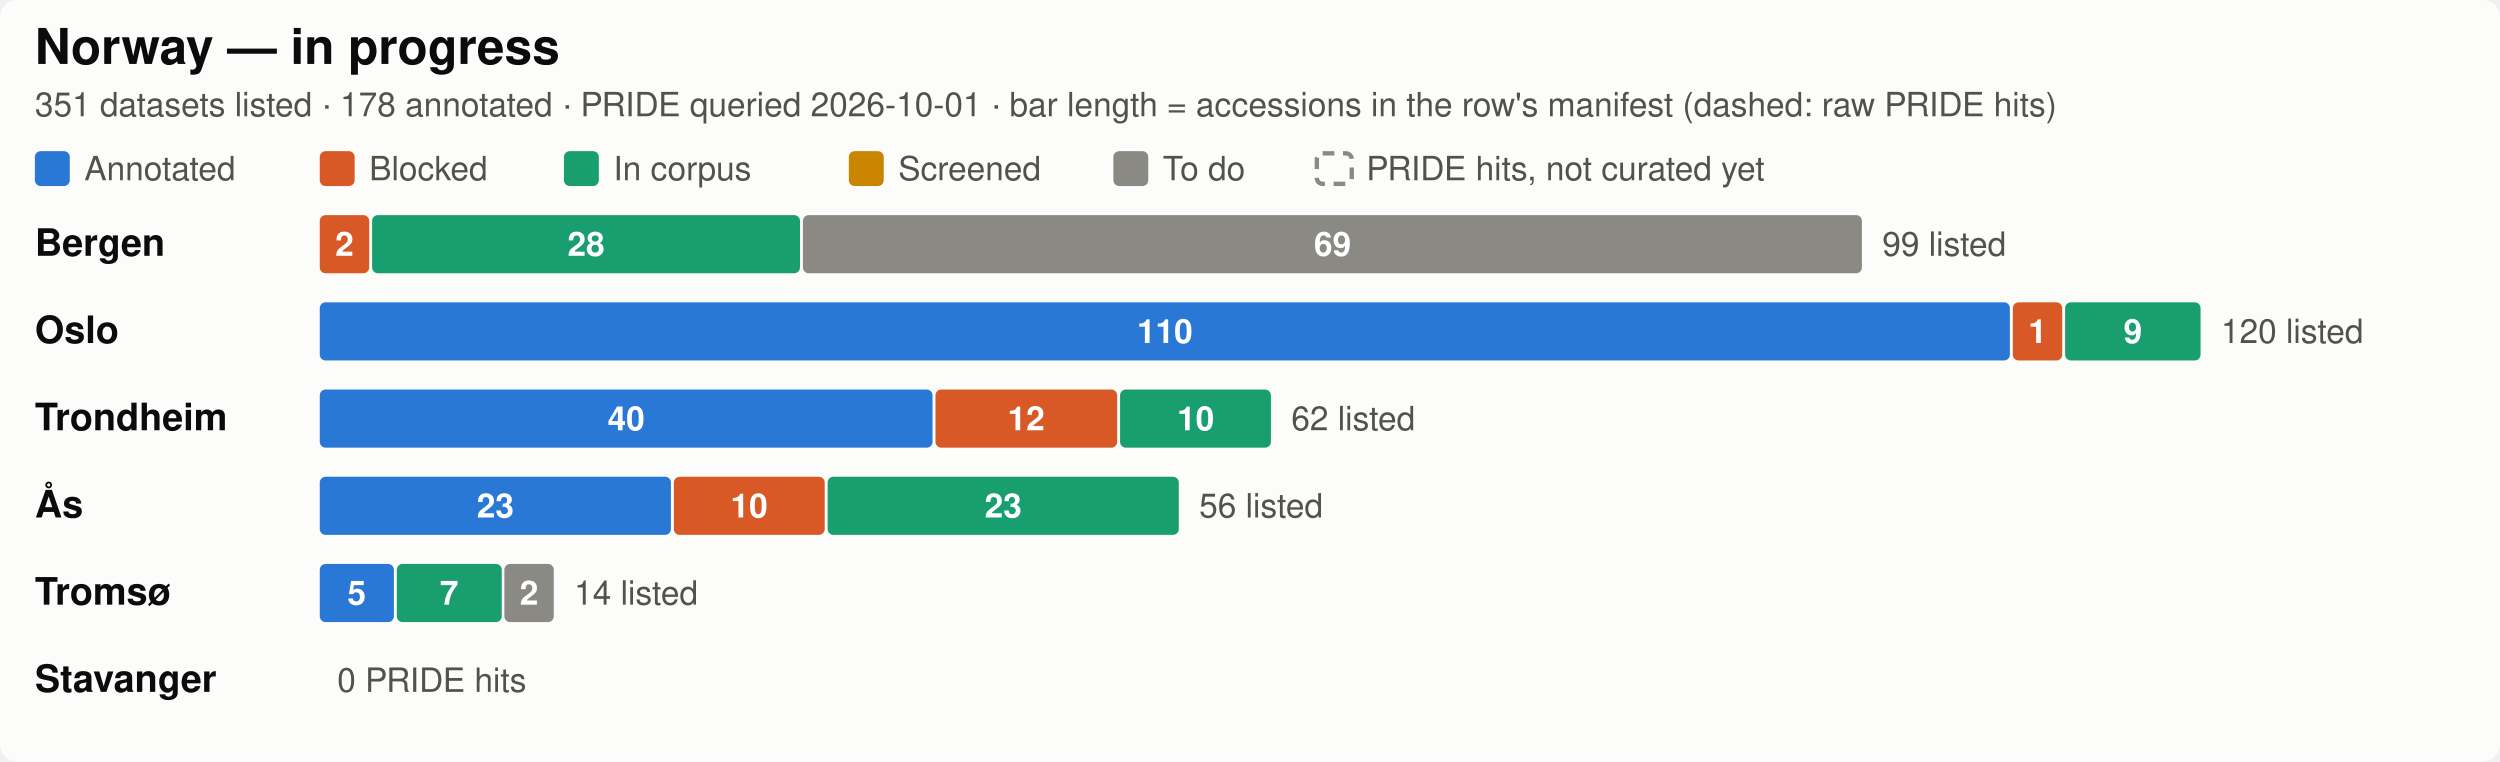
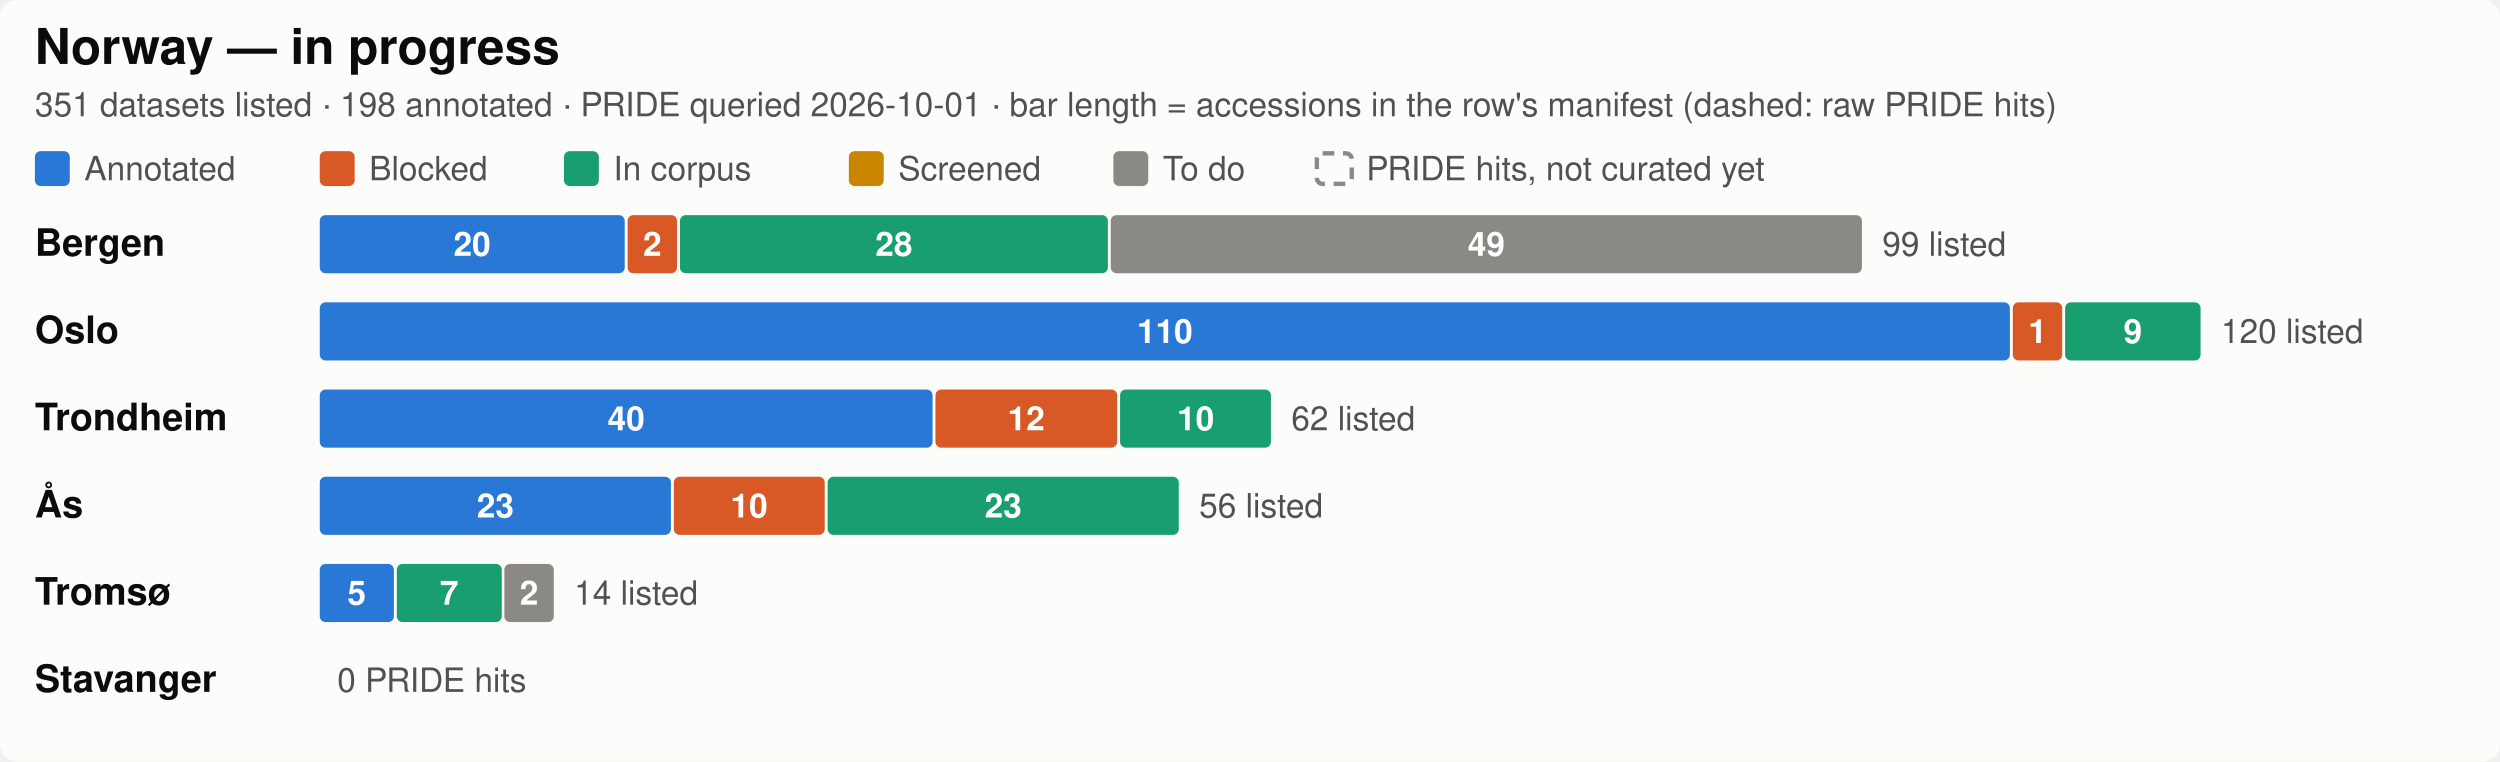
<svg xmlns="http://www.w3.org/2000/svg" width="860" height="262" viewBox="0 0 860 262" role="img" aria-label="Norway SDRF progress by city">
  <style>
  .bg { fill: #fcfcfb; }
  .title { fill: #0b0b0b; font-size: 17px; font-weight: 600; }
  .city { fill: #0b0b0b; font-size: 13px; font-weight: 600; }
  .sub, .legend, .total { fill: #52514e; font-size: 11.5px; }
  .seg { font-size: 11.5px; font-weight: 600; fill: #ffffff; font-variant-numeric: tabular-nums; }
  .uncurated { fill: none; stroke: #8a8983; stroke-width: 1.5; stroke-dasharray: 4 3; }
  text { font-family: -apple-system, "Segoe UI", Helvetica, Arial, sans-serif; }
  .c-annotated { fill: #2a78d6; }
  .c-blocked { fill: #d95926; }
  .c-in_corpus { fill: #199e70; }
  .c-screened { fill: #c98500; }
  .c-todo { fill: #8a8983; }

  @media (prefers-color-scheme: dark) {
    .bg { fill: #1a1a19; }
    .title, .city { fill: #ffffff; }
    .sub, .legend, .total { fill: #c3c2b7; }
    .uncurated { stroke: #8f8e86; }
    .c-annotated { fill: #3987e5; }
    .c-blocked { fill: #d95926; }
    .c-in_corpus { fill: #199e70; }
    .c-screened { fill: #c98500; }
    .c-todo { fill: #6b6a65; }
  }
</style>
  <rect class="bg" width="860" height="262" rx="6" />
  <text class="title" x="12" y="22">Norway — in progress</text>
-   <text class="sub" x="12" y="40">351 datasets listed · 178 annotated · PRIDE queried 2026-10-01 · bar length = accessions in the row's manifest (dashed: raw PRIDE hits)</text>
+   <text class="sub" x="12" y="40">351 datasets listed · 198 annotated · PRIDE queried 2026-10-01 · bar length = accessions in the row's manifest (dashed: raw PRIDE hits)</text>
  <rect class="c-annotated" fill="#2a78d6" x="12" y="52" width="12" height="12" rx="2" />
  <text class="legend" x="29" y="62">Annotated</text>
  <rect class="c-blocked" fill="#d95926" x="110" y="52" width="12" height="12" rx="2" />
  <text class="legend" x="127" y="62">Blocked</text>
  <rect class="c-in_corpus" fill="#199e70" x="194" y="52" width="12" height="12" rx="2" />
  <text class="legend" x="211" y="62">In corpus</text>
  <rect class="c-screened" fill="#c98500" x="292" y="52" width="12" height="12" rx="2" />
  <text class="legend" x="309" y="62">Screened</text>
  <rect class="c-todo" fill="#8a8983" x="383" y="52" width="12" height="12" rx="2" />
  <text class="legend" x="400" y="62">To do</text>
  <rect class="uncurated" fill="none" stroke="#8a8983" x="453" y="52.75" width="12" height="10.5" rx="2" />
  <text class="legend" x="470" y="62">PRIDE hits, not curated yet</text>
  <text class="city" x="12" y="88.0">Bergen</text>
-   <rect class="c-blocked" fill="#d95926" x="110.0" y="74" width="17.0" height="20" rx="2" />
-   <text class="seg" x="118.5" y="88.0" text-anchor="middle">2</text>
-   <rect class="c-in_corpus" fill="#199e70" x="128.0" y="74" width="147.2" height="20" rx="2" />
-   <text class="seg" x="201.6" y="88.0" text-anchor="middle">28</text>
-   <rect class="c-todo" fill="#8a8983" x="276.2" y="74" width="364.3" height="20" rx="2" />
-   <text class="seg" x="458.4" y="88.0" text-anchor="middle">69</text>
+   <rect class="c-annotated" fill="#2a78d6" x="110.0" y="74" width="104.9" height="20" rx="2" />
+   <text class="seg" x="162.4" y="88.0" text-anchor="middle">20</text>
+   <rect class="c-blocked" fill="#d95926" x="215.9" y="74" width="17.0" height="20" rx="2" />
+   <text class="seg" x="224.4" y="88.0" text-anchor="middle">2</text>
+   <rect class="c-in_corpus" fill="#199e70" x="233.9" y="74" width="147.2" height="20" rx="2" />
+   <text class="seg" x="307.5" y="88.0" text-anchor="middle">28</text>
+   <rect class="c-todo" fill="#8a8983" x="382.1" y="74" width="258.4" height="20" rx="2" />
+   <text class="seg" x="511.3" y="88.0" text-anchor="middle">49</text>
  <text class="total" x="647.5" y="88.0">99 listed</text>
  <text class="city" x="12" y="118.0">Oslo</text>
  <rect class="c-annotated" fill="#2a78d6" x="110.0" y="104" width="581.4" height="20" rx="2" />
  <text class="seg" x="400.7" y="118.0" text-anchor="middle">110</text>
  <rect class="c-blocked" fill="#d95926" x="692.4" y="104" width="17.0" height="20" rx="2" />
  <text class="seg" x="700.9" y="118.0" text-anchor="middle">1</text>
  <rect class="c-in_corpus" fill="#199e70" x="710.4" y="104" width="46.6" height="20" rx="2" />
  <text class="seg" x="733.7" y="118.0" text-anchor="middle">9</text>
  <text class="total" x="764.0" y="118.0">120 listed</text>
  <text class="city" x="12" y="148.0">Trondheim</text>
  <rect class="c-annotated" fill="#2a78d6" x="110.0" y="134" width="210.8" height="20" rx="2" />
  <text class="seg" x="215.4" y="148.0" text-anchor="middle">40</text>
  <rect class="c-blocked" fill="#d95926" x="321.8" y="134" width="62.5" height="20" rx="2" />
  <text class="seg" x="353.0" y="148.0" text-anchor="middle">12</text>
  <rect class="c-in_corpus" fill="#199e70" x="385.3" y="134" width="51.9" height="20" rx="2" />
  <text class="seg" x="411.3" y="148.0" text-anchor="middle">10</text>
  <text class="total" x="444.2" y="148.0">62 listed</text>
  <text class="city" x="12" y="178.0">Ås</text>
  <rect class="c-annotated" fill="#2a78d6" x="110.0" y="164" width="120.8" height="20" rx="2" />
  <text class="seg" x="170.4" y="178.0" text-anchor="middle">23</text>
  <rect class="c-blocked" fill="#d95926" x="231.8" y="164" width="51.9" height="20" rx="2" />
  <text class="seg" x="257.7" y="178.0" text-anchor="middle">10</text>
  <rect class="c-in_corpus" fill="#199e70" x="284.7" y="164" width="120.8" height="20" rx="2" />
  <text class="seg" x="345.1" y="178.0" text-anchor="middle">23</text>
  <text class="total" x="412.5" y="178.0">56 listed</text>
  <text class="city" x="12" y="208.0">Tromsø</text>
  <rect class="c-annotated" fill="#2a78d6" x="110.0" y="194" width="25.5" height="20" rx="2" />
  <text class="seg" x="122.7" y="208.0" text-anchor="middle">5</text>
  <rect class="c-in_corpus" fill="#199e70" x="136.5" y="194" width="36.1" height="20" rx="2" />
  <text class="seg" x="154.5" y="208.0" text-anchor="middle">7</text>
  <rect class="c-todo" fill="#8a8983" x="173.5" y="194" width="17.0" height="20" rx="2" />
  <text class="seg" x="182.0" y="208.0" text-anchor="middle">2</text>
  <text class="total" x="197.5" y="208.0">14 listed</text>
  <text class="city" x="12" y="238.0">Stavanger</text>
  <text class="total" x="116.0" y="238.0">0 PRIDE hits</text>
</svg>
